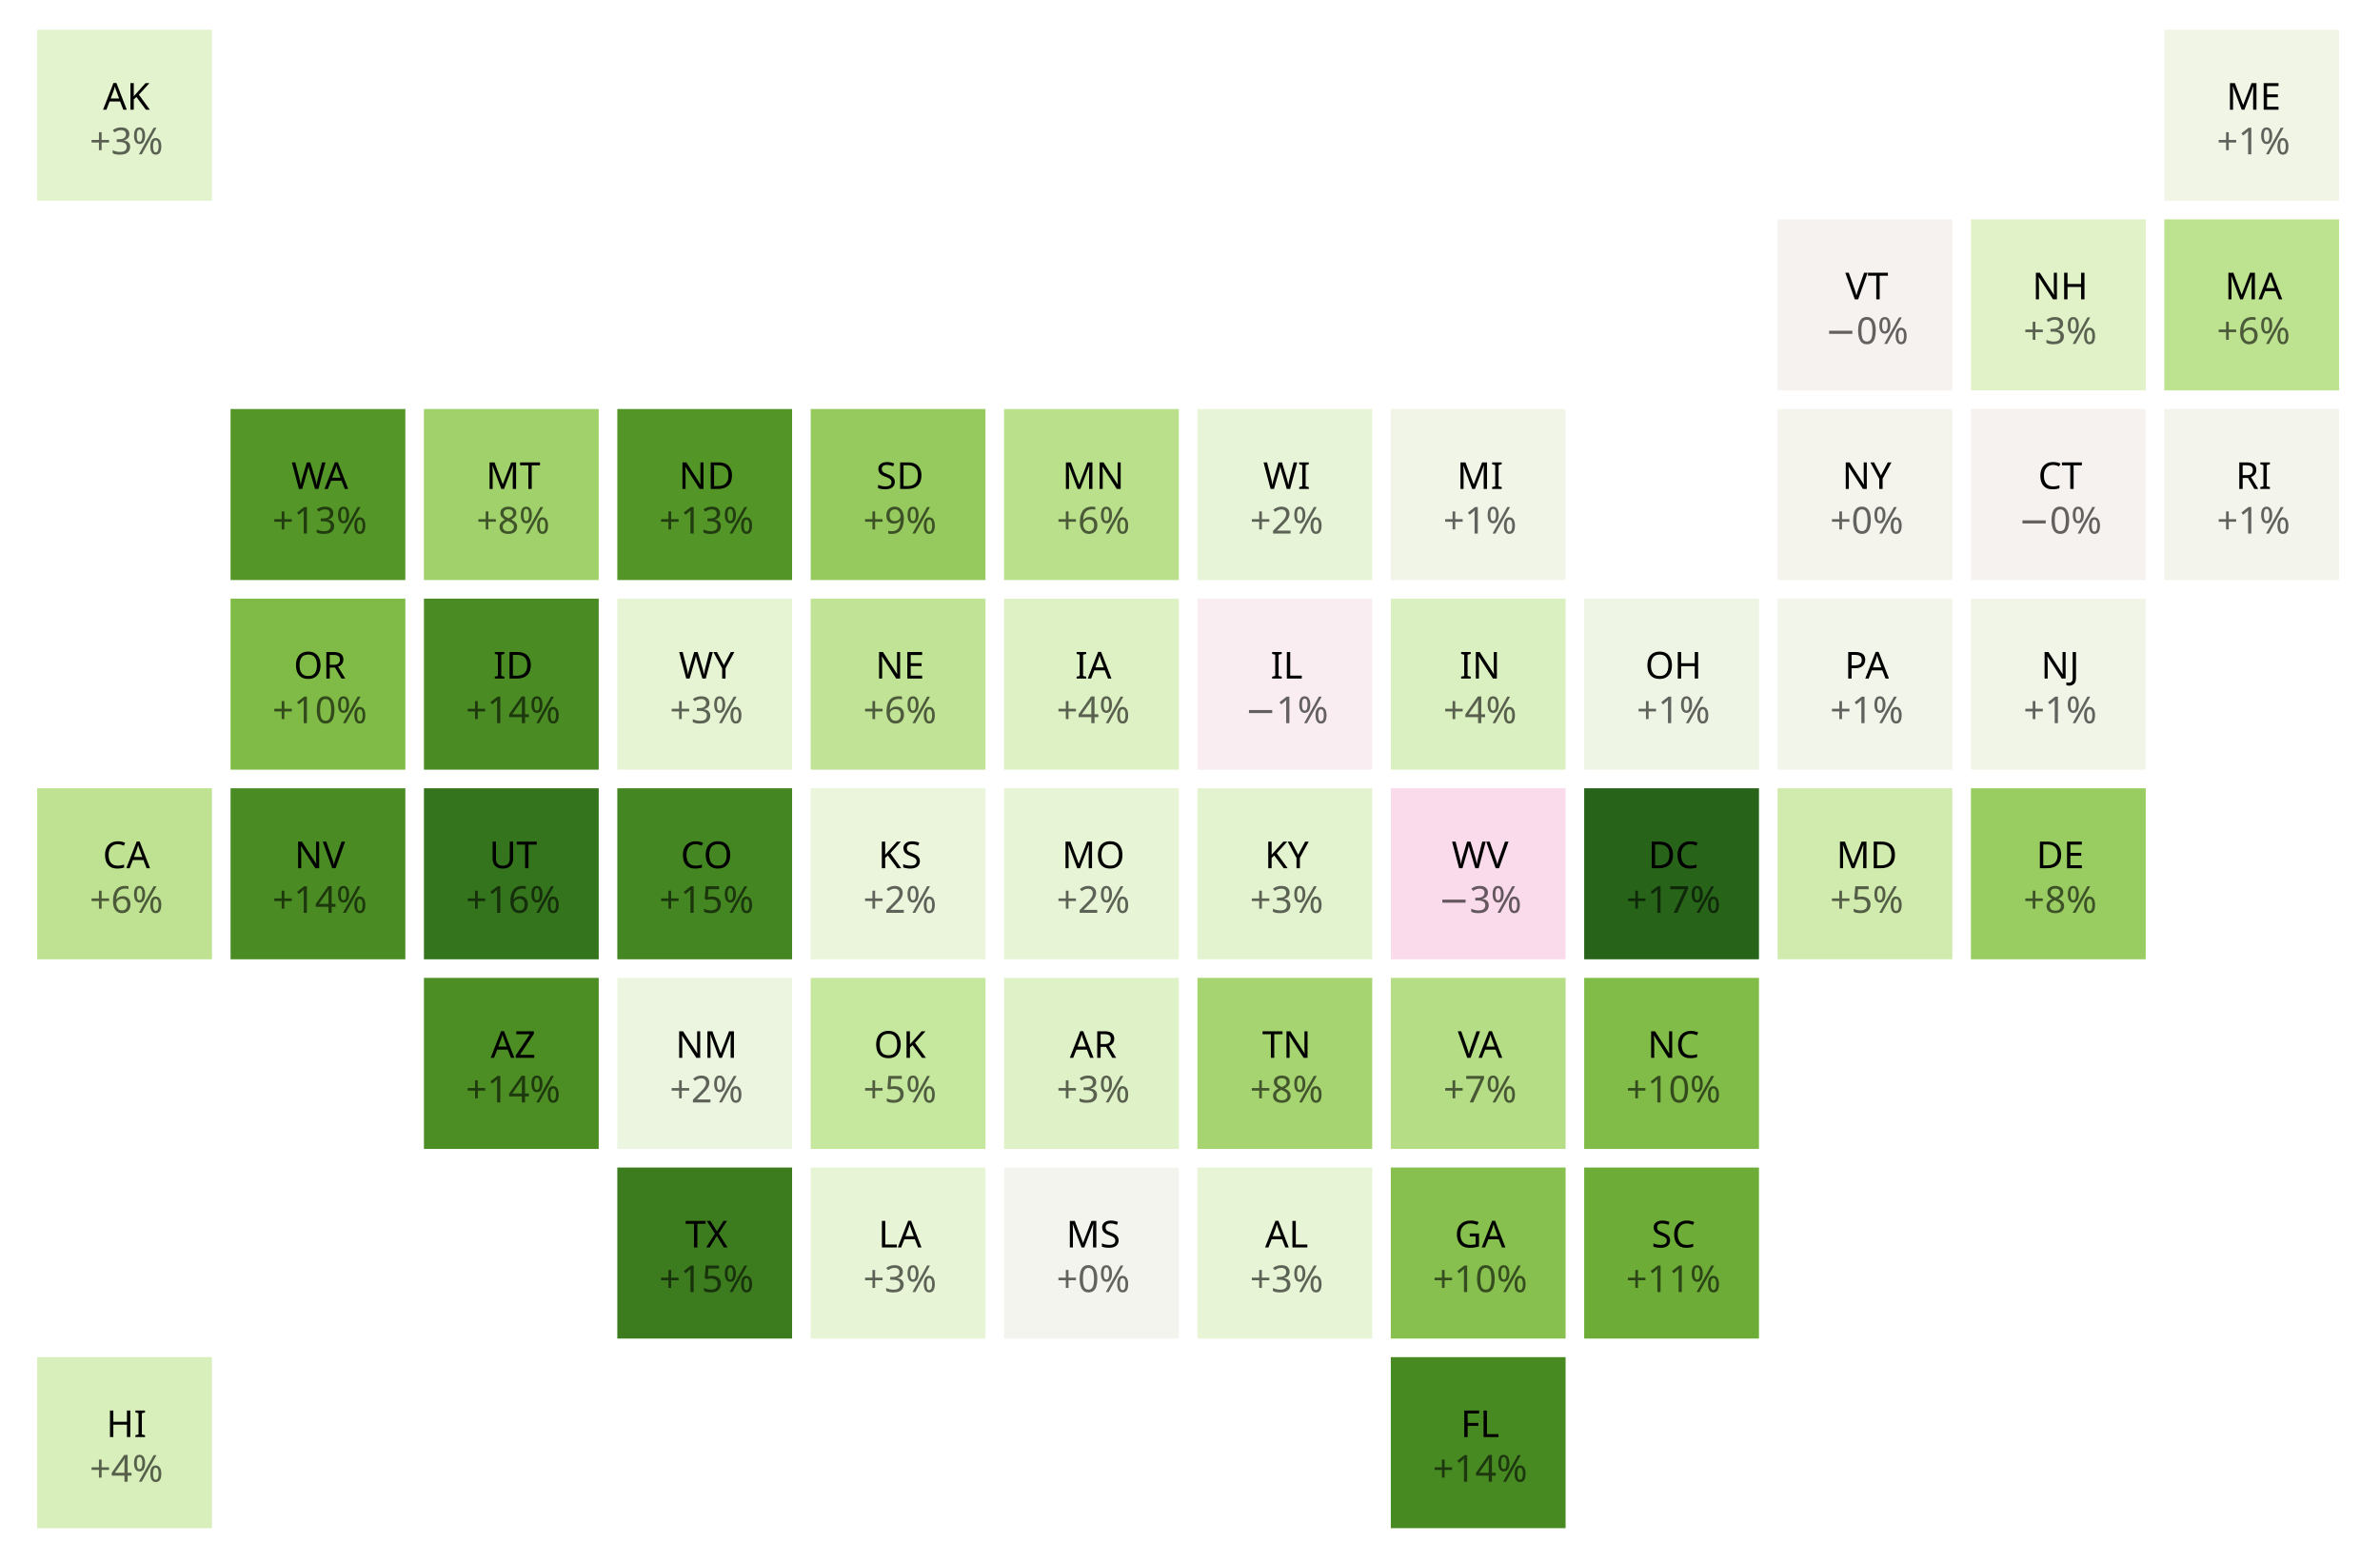
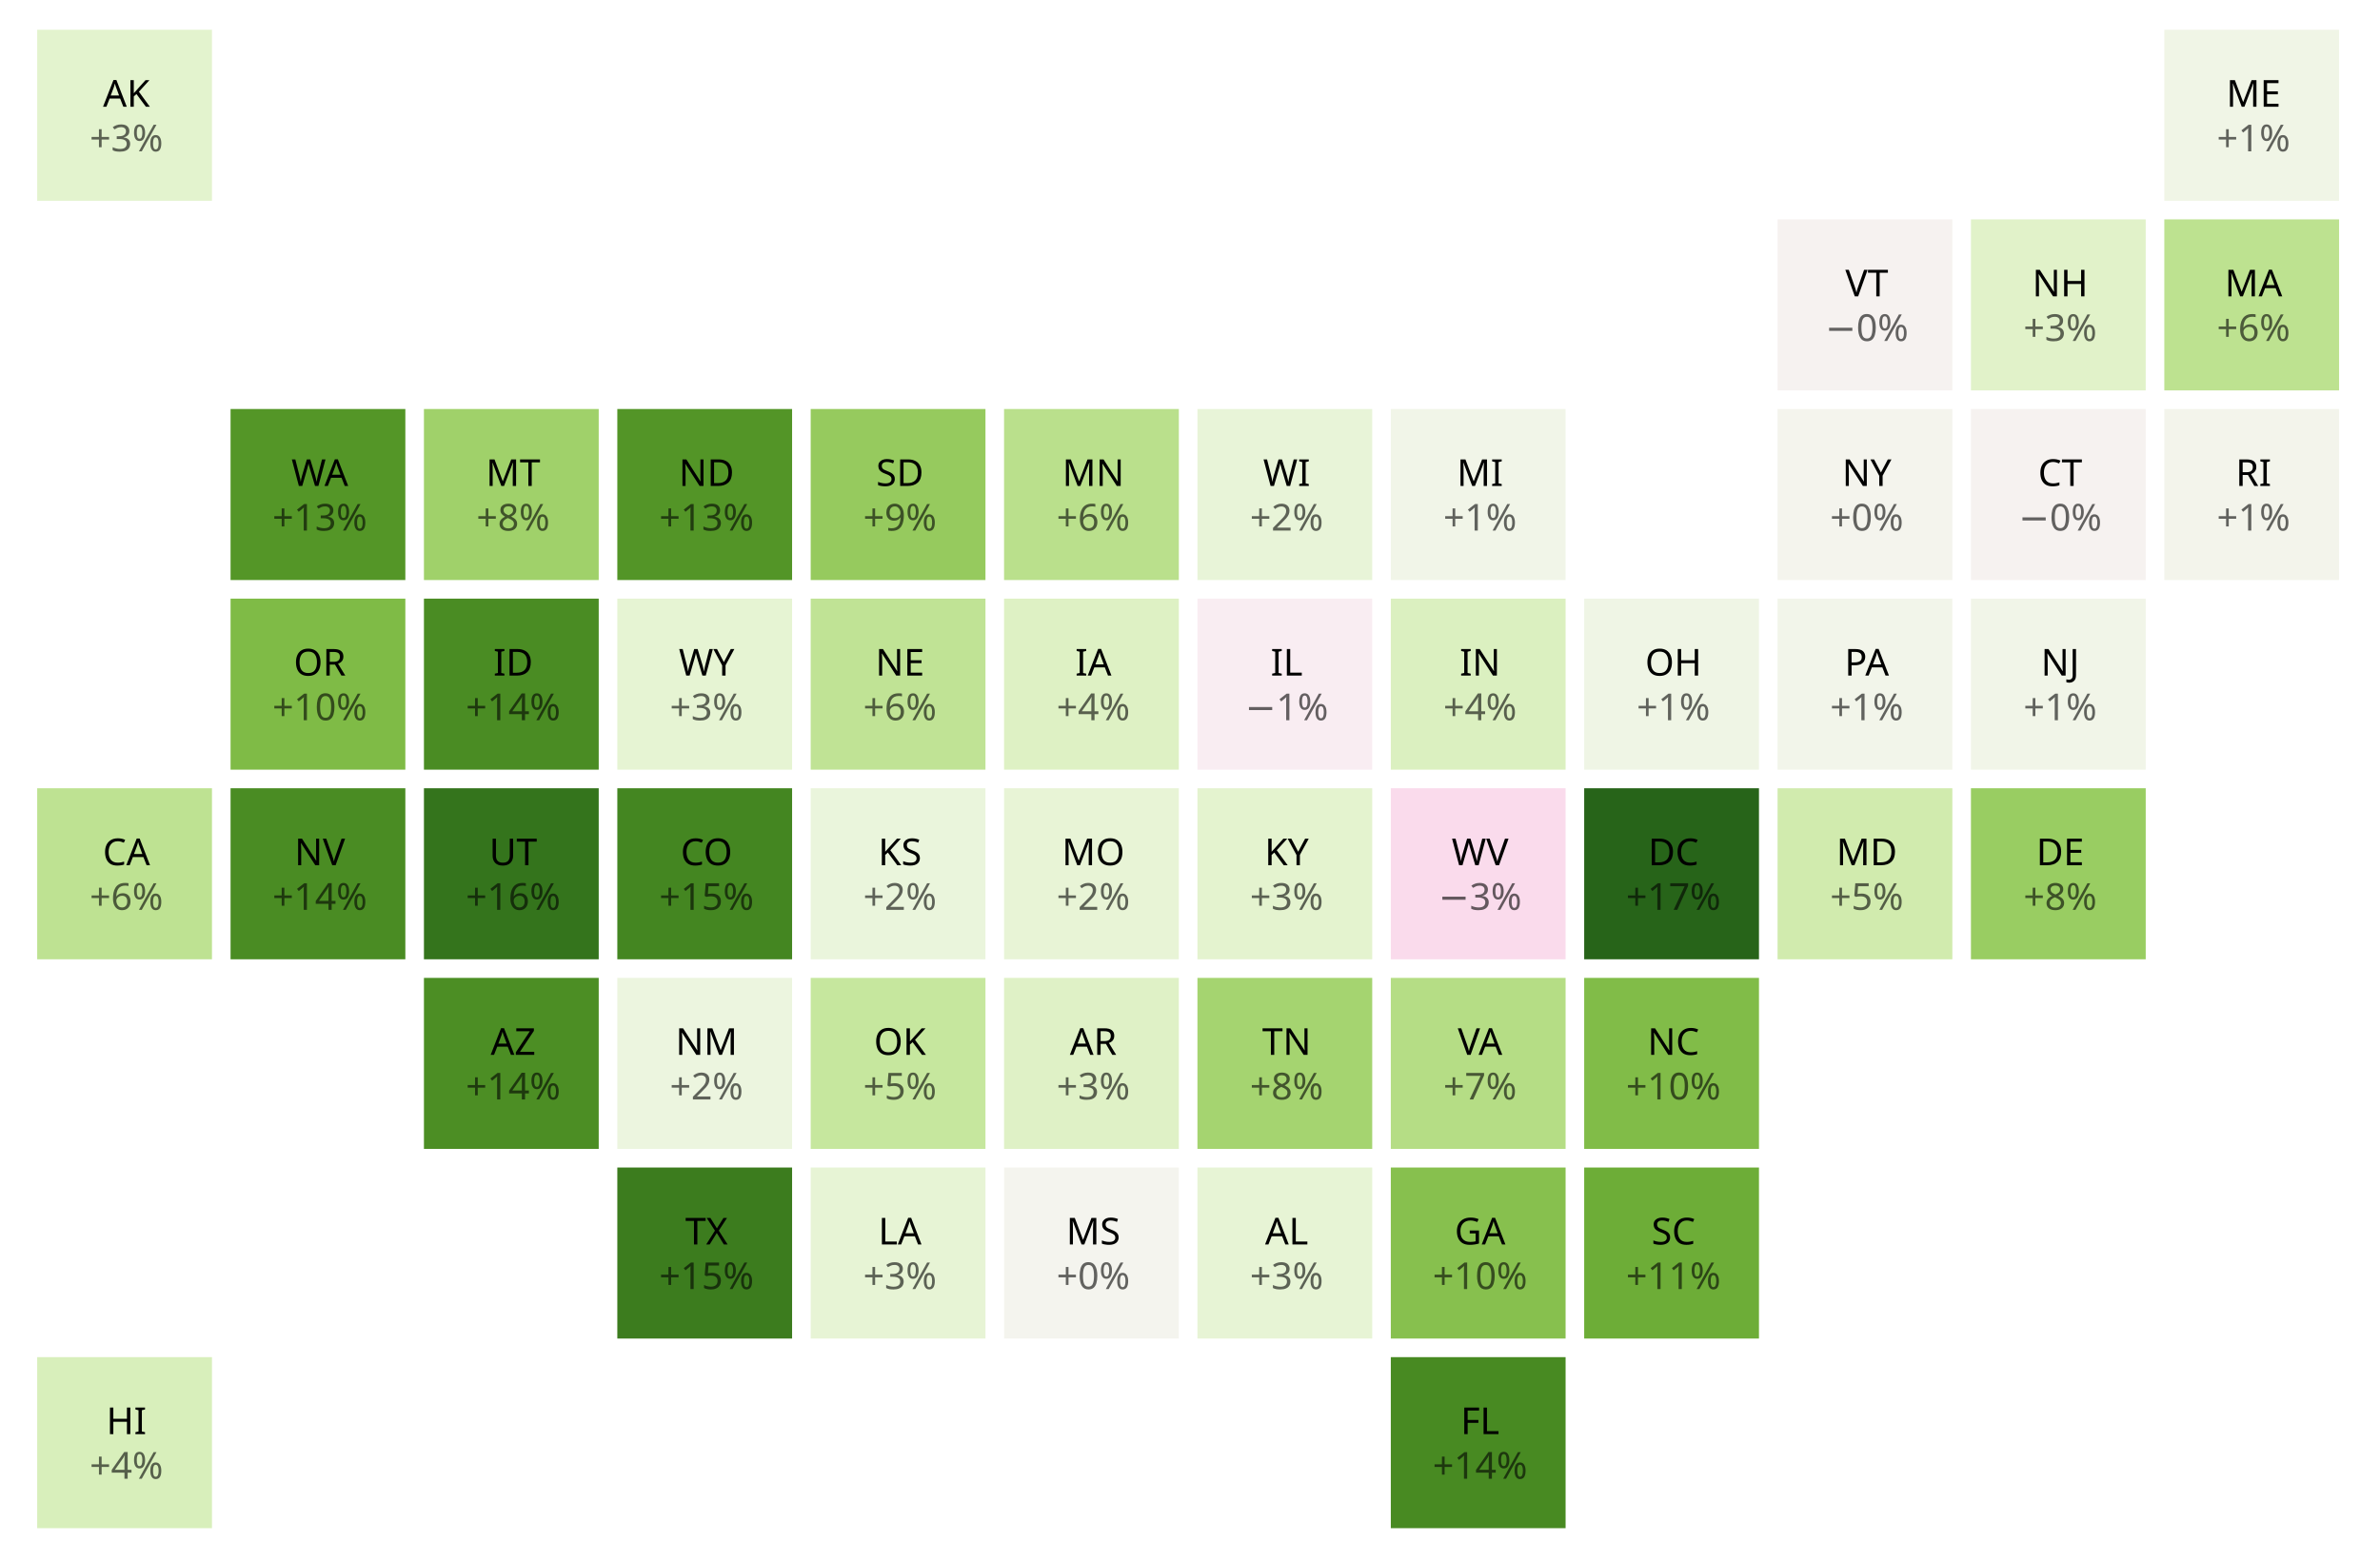
<svg xmlns="http://www.w3.org/2000/svg" class="plot" fill="currentColor" font-family="system-ui, sans-serif" font-size="10" text-anchor="middle" width="640" height="420" viewBox="0 0 640 420">
  <style>
    .plot {
      display: block;
      background: white;
      height: auto;
      height: intrinsic;
      max-width: 100%;
    }

    .plot text {
      white-space: pre;
    }
  </style>
  <g>
    <rect x="10" width="47" y="212" height="46" fill="rgb(190, 226, 146)" />
    <rect x="166" width="47" y="314" height="46" fill="rgb(60, 124, 30)" />
    <rect x="374" width="47" y="365" height="46" fill="rgb(72, 138, 34)" />
    <rect x="478" width="47" y="110" height="46" fill="rgb(244, 244, 237)" />
    <rect x="478" width="47" y="161" height="46" fill="rgb(242, 245, 234)" />
    <rect x="322" width="47" y="161" height="46" fill="rgb(249, 237, 242)" />
    <rect x="426" width="47" y="161" height="46" fill="rgb(239, 245, 229)" />
    <rect x="374" width="47" y="314" height="46" fill="rgb(135, 192, 78)" />
    <rect x="426" width="47" y="263" height="46" fill="rgb(129, 188, 72)" />
    <rect x="374" width="47" y="110" height="46" fill="rgb(241, 245, 232)" />
    <rect x="530" width="47" y="161" height="46" fill="rgb(241, 245, 232)" />
    <rect x="374" width="47" y="263" height="46" fill="rgb(181, 221, 133)" />
    <rect x="62" width="47" y="110" height="46" fill="rgb(84, 150, 39)" />
    <rect x="114" width="47" y="263" height="46" fill="rgb(76, 142, 36)" />
    <rect x="582" width="47" y="59" height="46" fill="rgb(189, 226, 144)" />
    <rect x="322" width="47" y="263" height="46" fill="rgb(165, 212, 112)" />
    <rect x="374" width="47" y="161" height="46" fill="rgb(219, 240, 192)" />
    <rect x="270" width="47" y="212" height="46" fill="rgb(232, 244, 214)" />
    <rect x="478" width="47" y="212" height="46" fill="rgb(209, 235, 174)" />
    <rect x="322" width="47" y="110" height="46" fill="rgb(232, 244, 216)" />
    <rect x="166" width="47" y="212" height="46" fill="rgb(68, 134, 33)" />
    <rect x="270" width="47" y="110" height="46" fill="rgb(186, 224, 140)" />
    <rect x="426" width="47" y="314" height="46" fill="rgb(109, 173, 55)" />
    <rect x="322" width="47" y="314" height="46" fill="rgb(231, 244, 213)" />
    <rect x="218" width="47" y="314" height="46" fill="rgb(231, 244, 213)" />
    <rect x="322" width="47" y="212" height="46" fill="rgb(228, 243, 207)" />
    <rect x="62" width="47" y="161" height="46" fill="rgb(127, 187, 70)" />
    <rect x="218" width="47" y="263" height="46" fill="rgb(198, 231, 158)" />
    <rect x="530" width="47" y="110" height="46" fill="rgb(246, 242, 240)" />
    <rect x="114" width="47" y="212" height="46" fill="rgb(52, 116, 28)" />
    <rect x="270" width="47" y="161" height="46" fill="rgb(222, 241, 196)" />
    <rect x="62" width="47" y="212" height="46" fill="rgb(74, 140, 35)" />
    <rect x="270" width="47" y="263" height="46" fill="rgb(223, 241, 198)" />
    <rect x="270" width="47" y="314" height="46" fill="rgb(244, 244, 238)" />
    <rect x="218" width="47" y="212" height="46" fill="rgb(234, 245, 220)" />
    <rect x="166" width="47" y="263" height="46" fill="rgb(236, 245, 223)" />
    <rect x="218" width="47" y="161" height="46" fill="rgb(192, 227, 149)" />
    <rect x="374" width="47" y="212" height="46" fill="rgb(250, 219, 236)" />
    <rect x="114" width="47" y="161" height="46" fill="rgb(74, 140, 35)" />
    <rect x="10" width="47" y="365" height="46" fill="rgb(216, 239, 187)" />
    <rect x="530" width="47" y="59" height="46" fill="rgb(225, 242, 201)" />
    <rect x="582" width="47" y="8" height="46" fill="rgb(240, 245, 230)" />
    <rect x="114" width="47" y="110" height="46" fill="rgb(160, 209, 106)" />
    <rect x="582" width="47" y="110" height="46" fill="rgb(243, 244, 235)" />
    <rect x="530" width="47" y="212" height="46" fill="rgb(153, 205, 98)" />
    <rect x="218" width="47" y="110" height="46" fill="rgb(150, 202, 94)" />
    <rect x="166" width="47" y="110" height="46" fill="rgb(83, 149, 39)" />
    <rect x="10" width="47" y="8" height="46" fill="rgb(227, 243, 206)" />
    <rect x="426" width="47" y="212" height="46" fill="rgb(39, 100, 25)" />
    <rect x="478" width="47" y="59" height="46" fill="rgb(246, 242, 240)" />
    <rect x="166" width="47" y="161" height="46" fill="rgb(230, 244, 211)" />
  </g>
-   <g transform="translate(24,23.5)">
-     <text dy="-2" x="10" y="212">CA</text>
-     <text dy="-2" x="166" y="314">TX</text>
-     <text dy="-2" x="374" y="365">FL</text>
-     <text dy="-2" x="478" y="110">NY</text>
-     <text dy="-2" x="478" y="161">PA</text>
-     <text dy="-2" x="322" y="161">IL</text>
-     <text dy="-2" x="426" y="161">OH</text>
-     <text dy="-2" x="374" y="314">GA</text>
-     <text dy="-2" x="426" y="263">NC</text>
-     <text dy="-2" x="374" y="110">MI</text>
-     <text dy="-2" x="530" y="161">NJ</text>
-     <text dy="-2" x="374" y="263">VA</text>
-     <text dy="-2" x="62" y="110">WA</text>
-     <text dy="-2" x="114" y="263">AZ</text>
-     <text dy="-2" x="582" y="59">MA</text>
-     <text dy="-2" x="322" y="263">TN</text>
-     <text dy="-2" x="374" y="161">IN</text>
-     <text dy="-2" x="270" y="212">MO</text>
-     <text dy="-2" x="478" y="212">MD</text>
-     <text dy="-2" x="322" y="110">WI</text>
-     <text dy="-2" x="166" y="212">CO</text>
-     <text dy="-2" x="270" y="110">MN</text>
-     <text dy="-2" x="426" y="314">SC</text>
-     <text dy="-2" x="322" y="314">AL</text>
-     <text dy="-2" x="218" y="314">LA</text>
-     <text dy="-2" x="322" y="212">KY</text>
-     <text dy="-2" x="62" y="161">OR</text>
-     <text dy="-2" x="218" y="263">OK</text>
-     <text dy="-2" x="530" y="110">CT</text>
-     <text dy="-2" x="114" y="212">UT</text>
-     <text dy="-2" x="270" y="161">IA</text>
-     <text dy="-2" x="62" y="212">NV</text>
-     <text dy="-2" x="270" y="263">AR</text>
-     <text dy="-2" x="270" y="314">MS</text>
-     <text dy="-2" x="218" y="212">KS</text>
-     <text dy="-2" x="166" y="263">NM</text>
-     <text dy="-2" x="218" y="161">NE</text>
-     <text dy="-2" x="374" y="212">WV</text>
-     <text dy="-2" x="114" y="161">ID</text>
-     <text dy="-2" x="10" y="365">HI</text>
-     <text dy="-2" x="530" y="59">NH</text>
-     <text dy="-2" x="582" y="8">ME</text>
-     <text dy="-2" x="114" y="110">MT</text>
-     <text dy="-2" x="582" y="110">RI</text>
-     <text dy="-2" x="530" y="212">DE</text>
-     <text dy="-2" x="218" y="110">SD</text>
-     <text dy="-2" x="166" y="110">ND</text>
-     <text dy="-2" x="10" y="8">AK</text>
-     <text dy="-2" x="426" y="212">DC</text>
-     <text dy="-2" x="478" y="59">VT</text>
-     <text dy="-2" x="166" y="161">WY</text>
+   <g transform="translate(24,17.5)">
+     <text dy="0.32em" x="10" y="212">CA</text>
+     <text dy="0.32em" x="166" y="314">TX</text>
+     <text dy="0.32em" x="374" y="365">FL</text>
+     <text dy="0.32em" x="478" y="110">NY</text>
+     <text dy="0.32em" x="478" y="161">PA</text>
+     <text dy="0.32em" x="322" y="161">IL</text>
+     <text dy="0.32em" x="426" y="161">OH</text>
+     <text dy="0.32em" x="374" y="314">GA</text>
+     <text dy="0.32em" x="426" y="263">NC</text>
+     <text dy="0.32em" x="374" y="110">MI</text>
+     <text dy="0.32em" x="530" y="161">NJ</text>
+     <text dy="0.32em" x="374" y="263">VA</text>
+     <text dy="0.32em" x="62" y="110">WA</text>
+     <text dy="0.32em" x="114" y="263">AZ</text>
+     <text dy="0.32em" x="582" y="59">MA</text>
+     <text dy="0.32em" x="322" y="263">TN</text>
+     <text dy="0.32em" x="374" y="161">IN</text>
+     <text dy="0.32em" x="270" y="212">MO</text>
+     <text dy="0.32em" x="478" y="212">MD</text>
+     <text dy="0.32em" x="322" y="110">WI</text>
+     <text dy="0.32em" x="166" y="212">CO</text>
+     <text dy="0.32em" x="270" y="110">MN</text>
+     <text dy="0.32em" x="426" y="314">SC</text>
+     <text dy="0.32em" x="322" y="314">AL</text>
+     <text dy="0.32em" x="218" y="314">LA</text>
+     <text dy="0.32em" x="322" y="212">KY</text>
+     <text dy="0.32em" x="62" y="161">OR</text>
+     <text dy="0.32em" x="218" y="263">OK</text>
+     <text dy="0.32em" x="530" y="110">CT</text>
+     <text dy="0.32em" x="114" y="212">UT</text>
+     <text dy="0.32em" x="270" y="161">IA</text>
+     <text dy="0.32em" x="62" y="212">NV</text>
+     <text dy="0.32em" x="270" y="263">AR</text>
+     <text dy="0.32em" x="270" y="314">MS</text>
+     <text dy="0.32em" x="218" y="212">KS</text>
+     <text dy="0.32em" x="166" y="263">NM</text>
+     <text dy="0.32em" x="218" y="161">NE</text>
+     <text dy="0.32em" x="374" y="212">WV</text>
+     <text dy="0.32em" x="114" y="161">ID</text>
+     <text dy="0.32em" x="10" y="365">HI</text>
+     <text dy="0.32em" x="530" y="59">NH</text>
+     <text dy="0.32em" x="582" y="8">ME</text>
+     <text dy="0.32em" x="114" y="110">MT</text>
+     <text dy="0.32em" x="582" y="110">RI</text>
+     <text dy="0.32em" x="530" y="212">DE</text>
+     <text dy="0.32em" x="218" y="110">SD</text>
+     <text dy="0.32em" x="166" y="110">ND</text>
+     <text dy="0.32em" x="10" y="8">AK</text>
+     <text dy="0.32em" x="426" y="212">DC</text>
+     <text dy="0.32em" x="478" y="59">VT</text>
+     <text dy="0.32em" x="166" y="161">WY</text>
  </g>
-   <g fill-opacity="0.6" transform="translate(24,23.5)">
-     <text dy="10" x="10" y="212">+6%</text>
-     <text dy="10" x="166" y="314">+15%</text>
-     <text dy="10" x="374" y="365">+14%</text>
-     <text dy="10" x="478" y="110">+0%</text>
-     <text dy="10" x="478" y="161">+1%</text>
-     <text dy="10" x="322" y="161">−1%</text>
-     <text dy="10" x="426" y="161">+1%</text>
-     <text dy="10" x="374" y="314">+10%</text>
-     <text dy="10" x="426" y="263">+10%</text>
-     <text dy="10" x="374" y="110">+1%</text>
-     <text dy="10" x="530" y="161">+1%</text>
-     <text dy="10" x="374" y="263">+7%</text>
-     <text dy="10" x="62" y="110">+13%</text>
-     <text dy="10" x="114" y="263">+14%</text>
-     <text dy="10" x="582" y="59">+6%</text>
-     <text dy="10" x="322" y="263">+8%</text>
-     <text dy="10" x="374" y="161">+4%</text>
-     <text dy="10" x="270" y="212">+2%</text>
-     <text dy="10" x="478" y="212">+5%</text>
-     <text dy="10" x="322" y="110">+2%</text>
-     <text dy="10" x="166" y="212">+15%</text>
-     <text dy="10" x="270" y="110">+6%</text>
-     <text dy="10" x="426" y="314">+11%</text>
-     <text dy="10" x="322" y="314">+3%</text>
-     <text dy="10" x="218" y="314">+3%</text>
-     <text dy="10" x="322" y="212">+3%</text>
-     <text dy="10" x="62" y="161">+10%</text>
-     <text dy="10" x="218" y="263">+5%</text>
-     <text dy="10" x="530" y="110">−0%</text>
-     <text dy="10" x="114" y="212">+16%</text>
-     <text dy="10" x="270" y="161">+4%</text>
-     <text dy="10" x="62" y="212">+14%</text>
-     <text dy="10" x="270" y="263">+3%</text>
-     <text dy="10" x="270" y="314">+0%</text>
-     <text dy="10" x="218" y="212">+2%</text>
-     <text dy="10" x="166" y="263">+2%</text>
-     <text dy="10" x="218" y="161">+6%</text>
-     <text dy="10" x="374" y="212">−3%</text>
-     <text dy="10" x="114" y="161">+14%</text>
-     <text dy="10" x="10" y="365">+4%</text>
-     <text dy="10" x="530" y="59">+3%</text>
-     <text dy="10" x="582" y="8">+1%</text>
-     <text dy="10" x="114" y="110">+8%</text>
-     <text dy="10" x="582" y="110">+1%</text>
-     <text dy="10" x="530" y="212">+8%</text>
-     <text dy="10" x="218" y="110">+9%</text>
-     <text dy="10" x="166" y="110">+13%</text>
-     <text dy="10" x="10" y="8">+3%</text>
-     <text dy="10" x="426" y="212">+17%</text>
-     <text dy="10" x="478" y="59">−0%</text>
-     <text dy="10" x="166" y="161">+3%</text>
+   <g fill-opacity="0.6" transform="translate(24,29.5)">
+     <text dy="0.32em" x="10" y="212">+6%</text>
+     <text dy="0.32em" x="166" y="314">+15%</text>
+     <text dy="0.32em" x="374" y="365">+14%</text>
+     <text dy="0.32em" x="478" y="110">+0%</text>
+     <text dy="0.32em" x="478" y="161">+1%</text>
+     <text dy="0.32em" x="322" y="161">−1%</text>
+     <text dy="0.32em" x="426" y="161">+1%</text>
+     <text dy="0.32em" x="374" y="314">+10%</text>
+     <text dy="0.32em" x="426" y="263">+10%</text>
+     <text dy="0.32em" x="374" y="110">+1%</text>
+     <text dy="0.32em" x="530" y="161">+1%</text>
+     <text dy="0.32em" x="374" y="263">+7%</text>
+     <text dy="0.32em" x="62" y="110">+13%</text>
+     <text dy="0.32em" x="114" y="263">+14%</text>
+     <text dy="0.32em" x="582" y="59">+6%</text>
+     <text dy="0.32em" x="322" y="263">+8%</text>
+     <text dy="0.32em" x="374" y="161">+4%</text>
+     <text dy="0.32em" x="270" y="212">+2%</text>
+     <text dy="0.32em" x="478" y="212">+5%</text>
+     <text dy="0.32em" x="322" y="110">+2%</text>
+     <text dy="0.32em" x="166" y="212">+15%</text>
+     <text dy="0.32em" x="270" y="110">+6%</text>
+     <text dy="0.32em" x="426" y="314">+11%</text>
+     <text dy="0.32em" x="322" y="314">+3%</text>
+     <text dy="0.32em" x="218" y="314">+3%</text>
+     <text dy="0.32em" x="322" y="212">+3%</text>
+     <text dy="0.32em" x="62" y="161">+10%</text>
+     <text dy="0.32em" x="218" y="263">+5%</text>
+     <text dy="0.32em" x="530" y="110">−0%</text>
+     <text dy="0.32em" x="114" y="212">+16%</text>
+     <text dy="0.32em" x="270" y="161">+4%</text>
+     <text dy="0.32em" x="62" y="212">+14%</text>
+     <text dy="0.32em" x="270" y="263">+3%</text>
+     <text dy="0.32em" x="270" y="314">+0%</text>
+     <text dy="0.32em" x="218" y="212">+2%</text>
+     <text dy="0.32em" x="166" y="263">+2%</text>
+     <text dy="0.32em" x="218" y="161">+6%</text>
+     <text dy="0.32em" x="374" y="212">−3%</text>
+     <text dy="0.32em" x="114" y="161">+14%</text>
+     <text dy="0.32em" x="10" y="365">+4%</text>
+     <text dy="0.32em" x="530" y="59">+3%</text>
+     <text dy="0.32em" x="582" y="8">+1%</text>
+     <text dy="0.32em" x="114" y="110">+8%</text>
+     <text dy="0.32em" x="582" y="110">+1%</text>
+     <text dy="0.32em" x="530" y="212">+8%</text>
+     <text dy="0.32em" x="218" y="110">+9%</text>
+     <text dy="0.32em" x="166" y="110">+13%</text>
+     <text dy="0.32em" x="10" y="8">+3%</text>
+     <text dy="0.32em" x="426" y="212">+17%</text>
+     <text dy="0.32em" x="478" y="59">−0%</text>
+     <text dy="0.32em" x="166" y="161">+3%</text>
  </g>
</svg>
